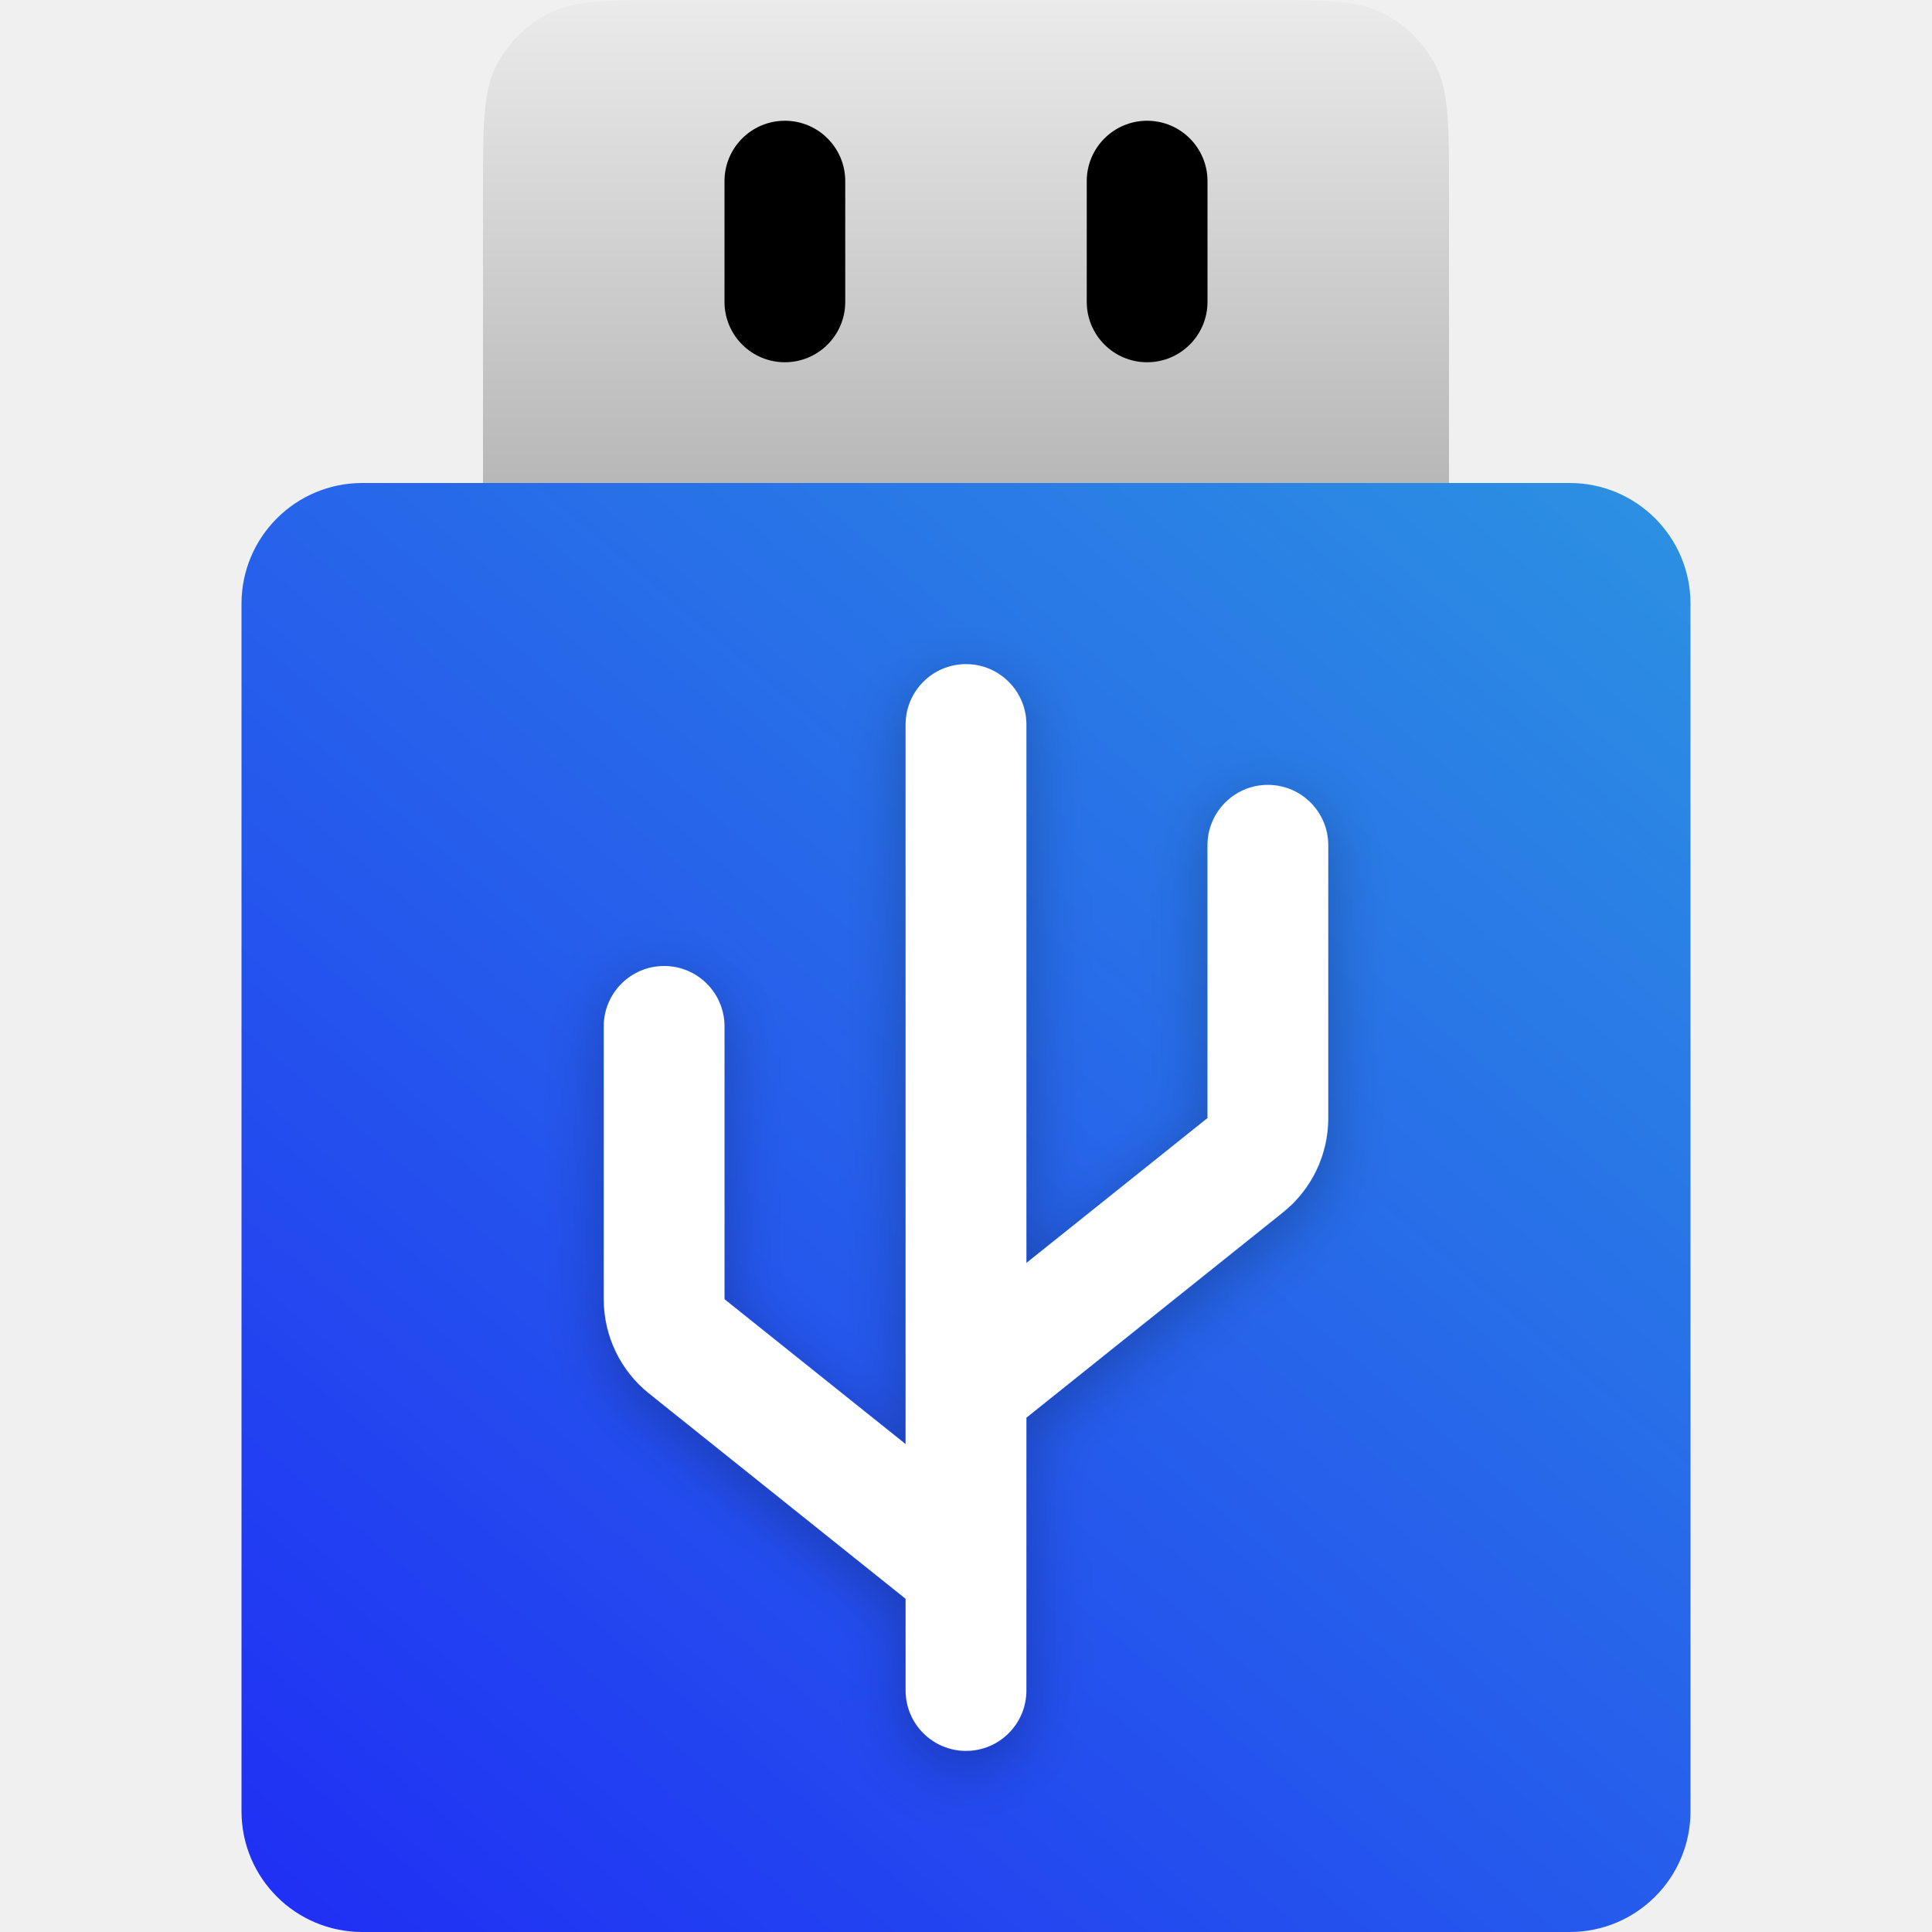
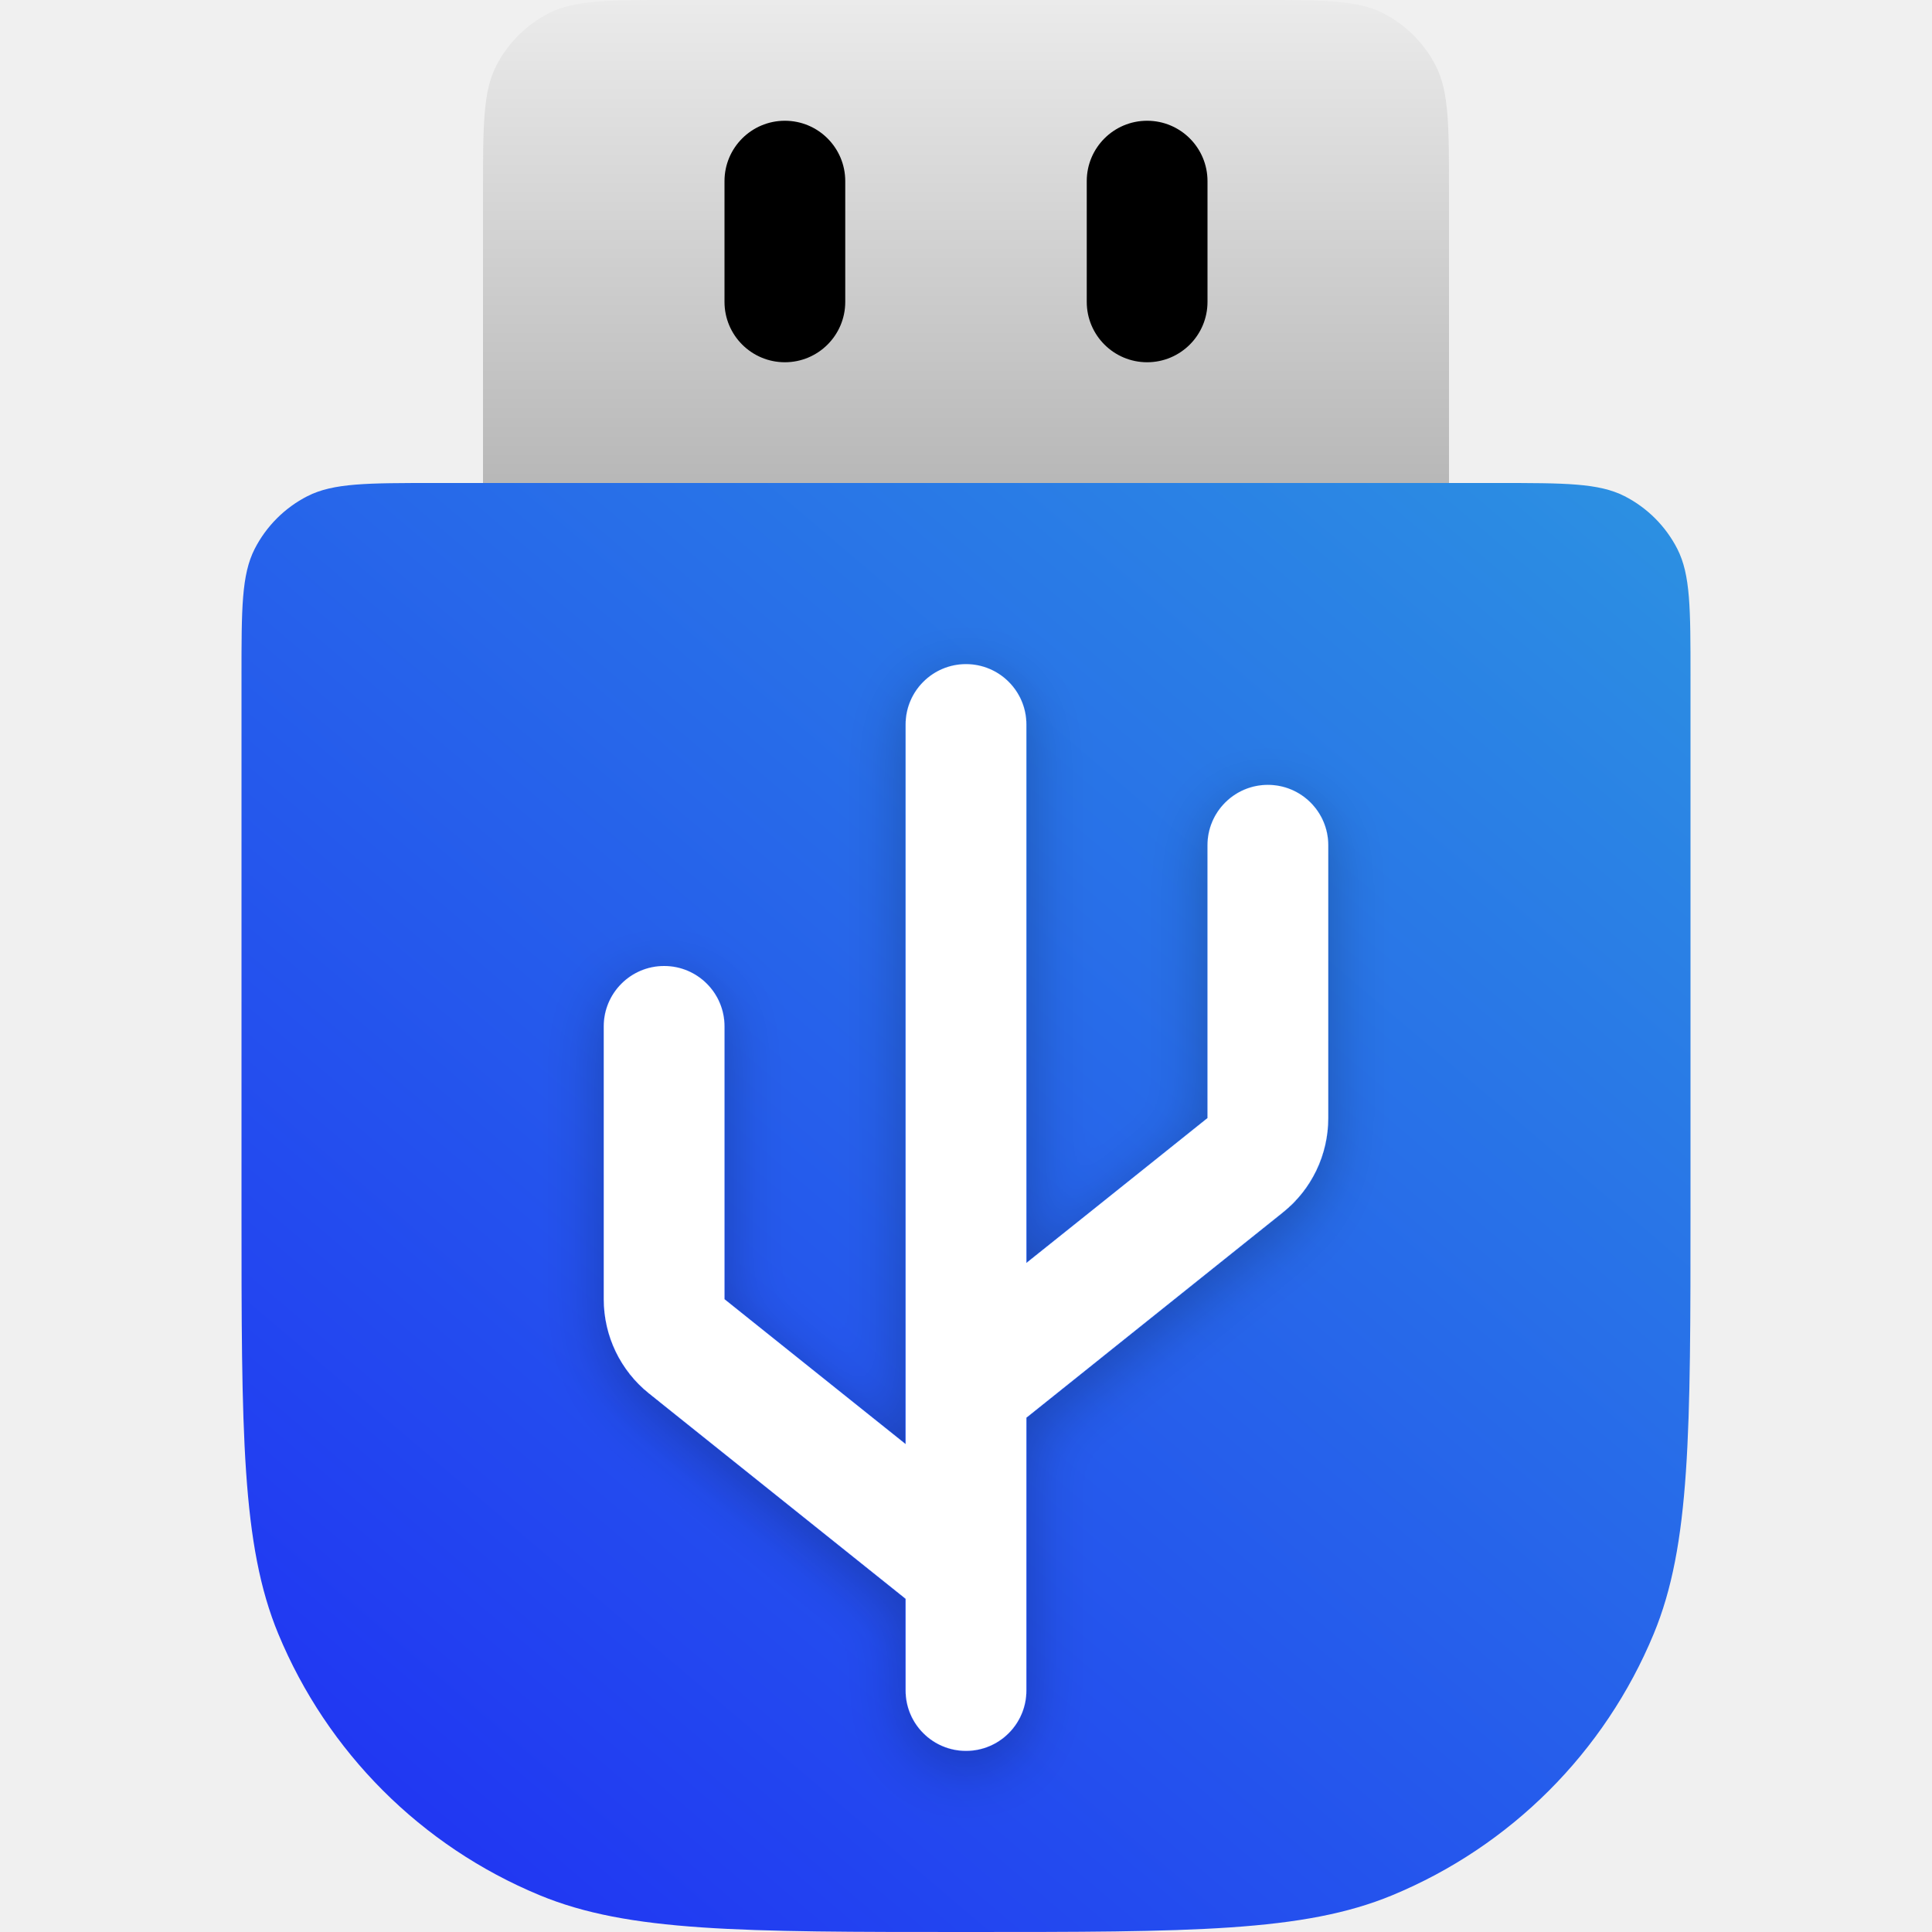
<svg xmlns="http://www.w3.org/2000/svg" width="32" height="32" viewBox="0 0 32 32" fill="none">
-   <rect x="4" y="8" width="24" height="24" rx="2" fill="url(#paint0_linear_685_79)" />
+   <path d="M4 11.2C4 10.08 4 9.52 4.218 9.092C4.41 8.716 4.716 8.41 5.092 8.218C5.52 8 6.08 8 7.2 8H24.8C25.92 8 26.48 8 26.908 8.218C27.284 8.41 27.59 8.716 27.782 9.092C28 9.52 28 10.08 28 11.2V20C28 23.727 28 25.591 27.391 27.061C26.579 29.022 25.022 30.579 23.061 31.391C21.591 32 19.727 32 16 32V32C12.273 32 10.409 32 8.939 31.391C6.978 30.579 5.421 29.022 4.609 27.061C4 25.591 4 23.727 4 20V11.2Z" fill="url(#paint0_linear_685_79)" />
  <path d="M8 3.2C8 2.08 8 1.52 8.218 1.092C8.41 0.716 8.716 0.41 9.092 0.218C9.52 0 10.08 0 11.2 0H20.8C21.92 0 22.48 0 22.908 0.218C23.284 0.41 23.59 0.716 23.782 1.092C24 1.52 24 2.08 24 3.2V8H8V3.2Z" fill="url(#paint1_linear_685_79)" />
  <rect x="18" y="2" width="2" height="4" rx="1" fill="black" />
  <rect x="12" y="2" width="2" height="4" rx="1" fill="black" />
  <g filter="url(#filter0_d_685_79)">
    <path fill-rule="evenodd" clip-rule="evenodd" d="M16 11C16.552 11 17 11.448 17 12V20.919L20 18.519V14C20 13.448 20.448 13 21 13C21.552 13 22 13.448 22 14V18.519C22 19.127 21.724 19.702 21.249 20.081L17 23.481V25.992C17 25.998 17 26.003 17 26.009V28C17 28.552 16.552 29 16 29C15.448 29 15 28.552 15 28V26.481L10.751 23.081C10.276 22.702 10 22.127 10 21.519V17C10 16.448 10.448 16 11 16C11.552 16 12 16.448 12 17V21.519L15 23.919V23.009C15 23.004 15 22.998 15 22.992V12C15 11.448 15.448 11 16 11Z" fill="white" />
  </g>
  <defs>
    <filter id="filter0_d_685_79" x="9" y="10.25" width="14" height="20" filterUnits="userSpaceOnUse" color-interpolation-filters="sRGB">
      <feFlood flood-opacity="0" result="BackgroundImageFix" />
      <feColorMatrix in="SourceAlpha" type="matrix" values="0 0 0 0 0 0 0 0 0 0 0 0 0 0 0 0 0 0 127 0" result="hardAlpha" />
      <feOffset dy="0.25" />
      <feGaussianBlur stdDeviation="0.5" />
      <feComposite in2="hardAlpha" operator="out" />
      <feColorMatrix type="matrix" values="0 0 0 0 0 0 0 0 0 0 0 0 0 0 0 0 0 0 0.25 0" />
      <feBlend mode="normal" in2="BackgroundImageFix" result="effect1_dropShadow_685_79" />
      <feBlend mode="normal" in="SourceGraphic" in2="effect1_dropShadow_685_79" result="shape" />
    </filter>
    <linearGradient id="paint0_linear_685_79" x1="26.312" y1="7.375" x2="4" y2="33.656" gradientUnits="userSpaceOnUse">
      <stop stop-color="#2C90E2" />
      <stop offset="1" stop-color="#1F2AF5" />
    </linearGradient>
    <linearGradient id="paint1_linear_685_79" x1="16" y1="0" x2="16" y2="12.75" gradientUnits="userSpaceOnUse">
      <stop stop-color="#EBEBEB" />
      <stop offset="1" stop-color="#999999" />
    </linearGradient>
  </defs>
</svg>
